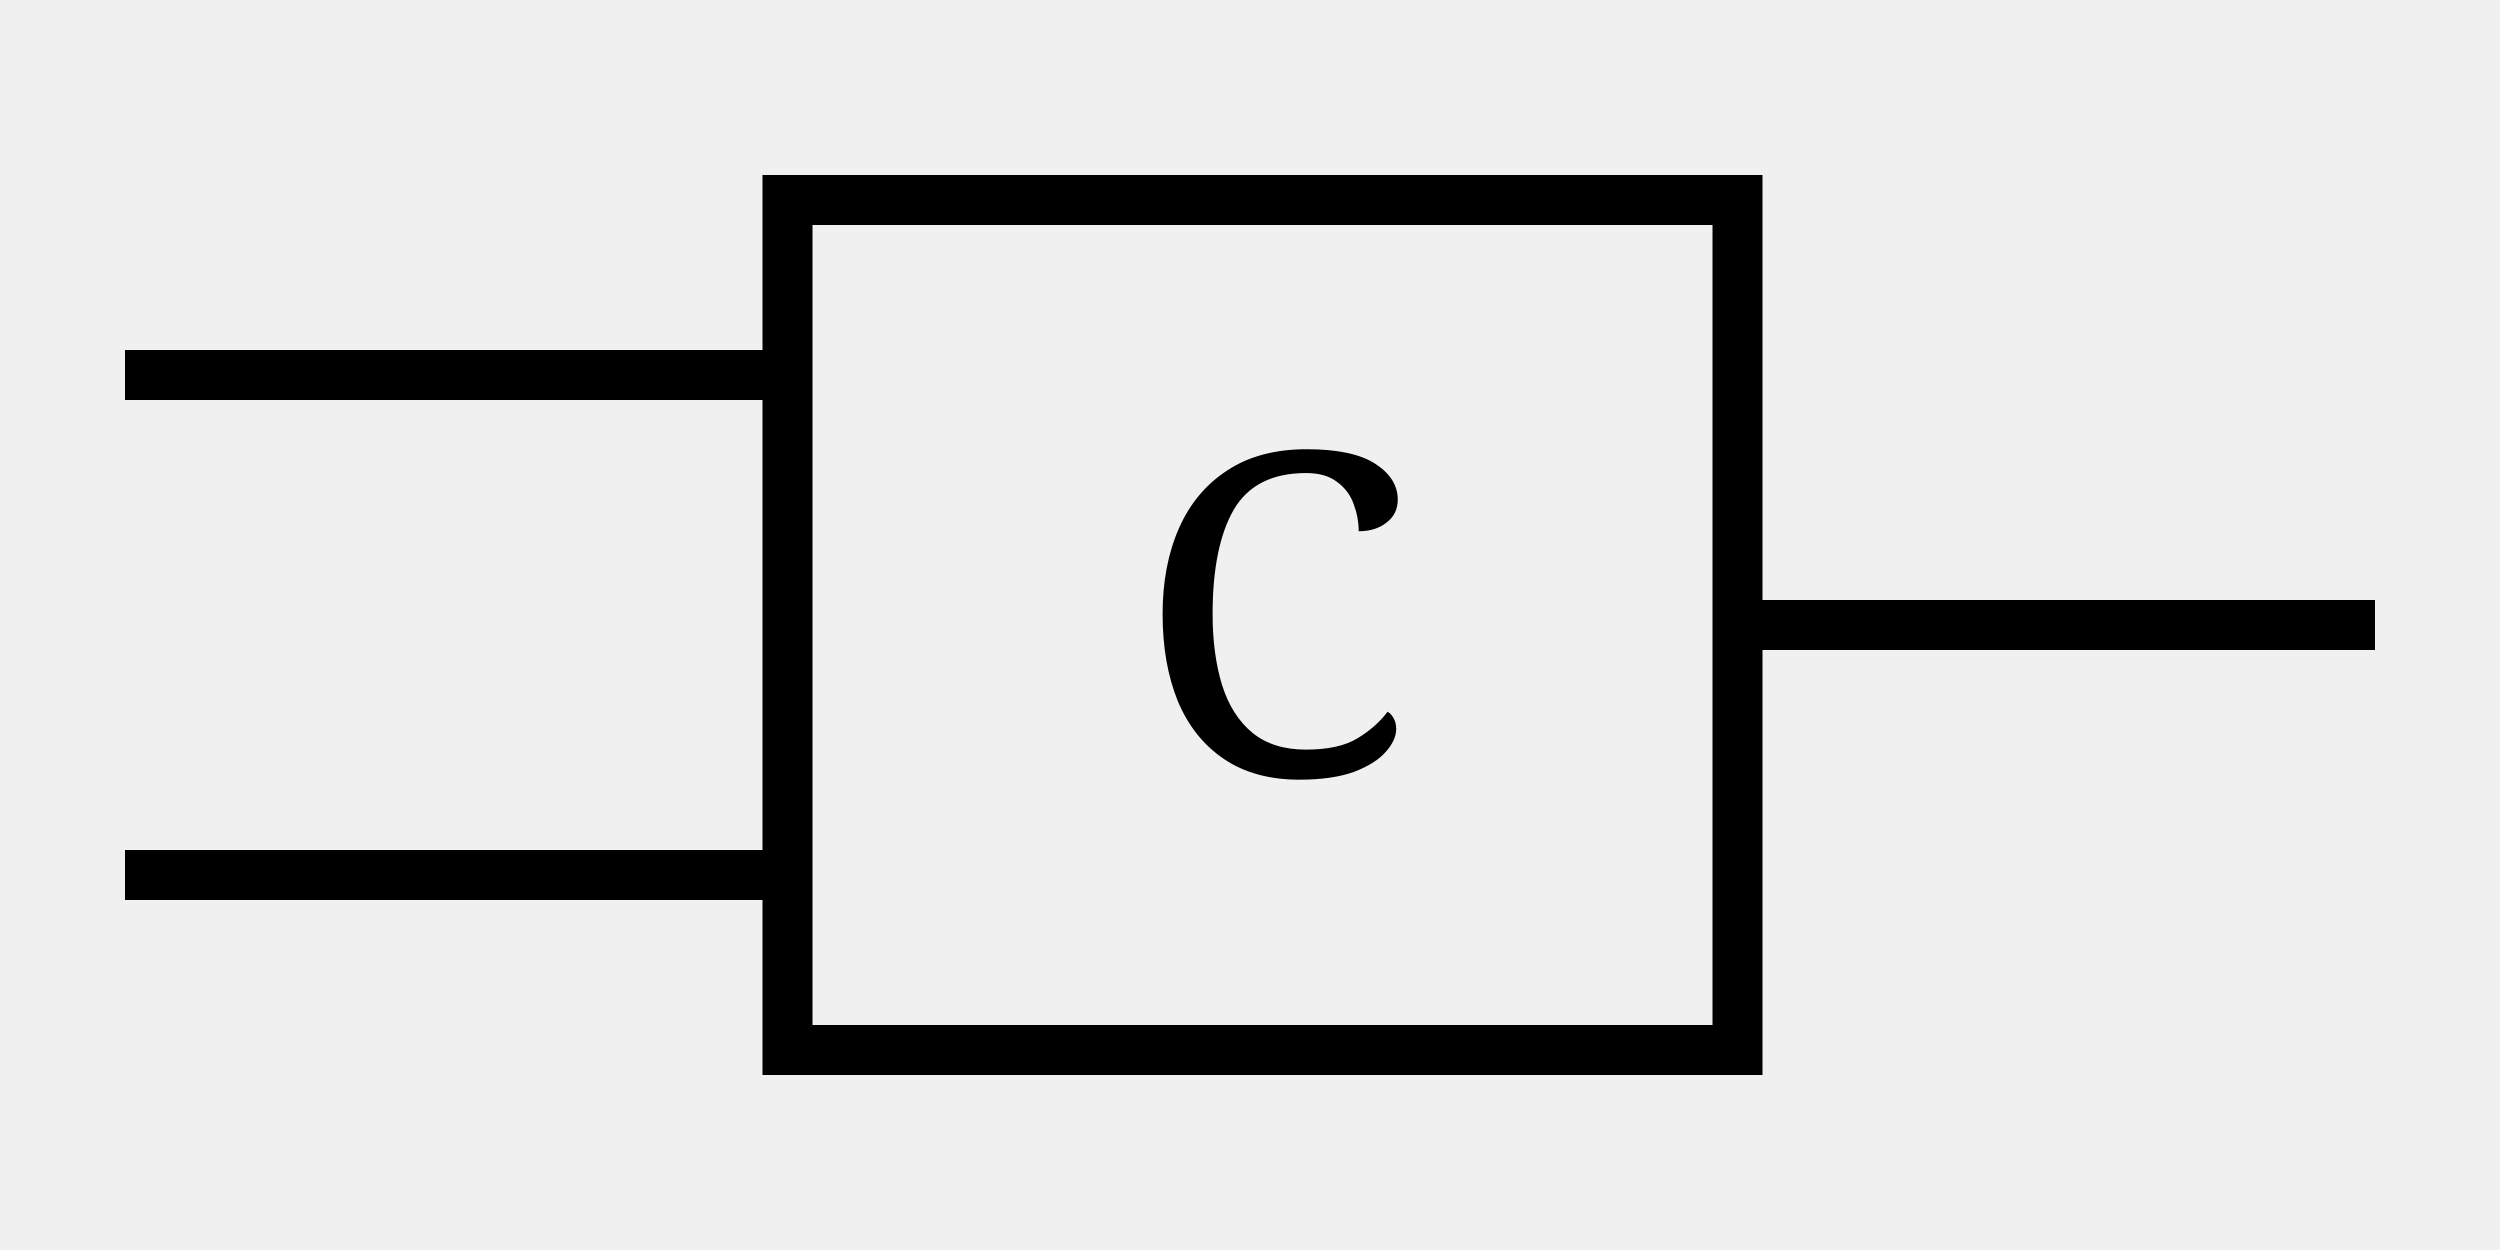
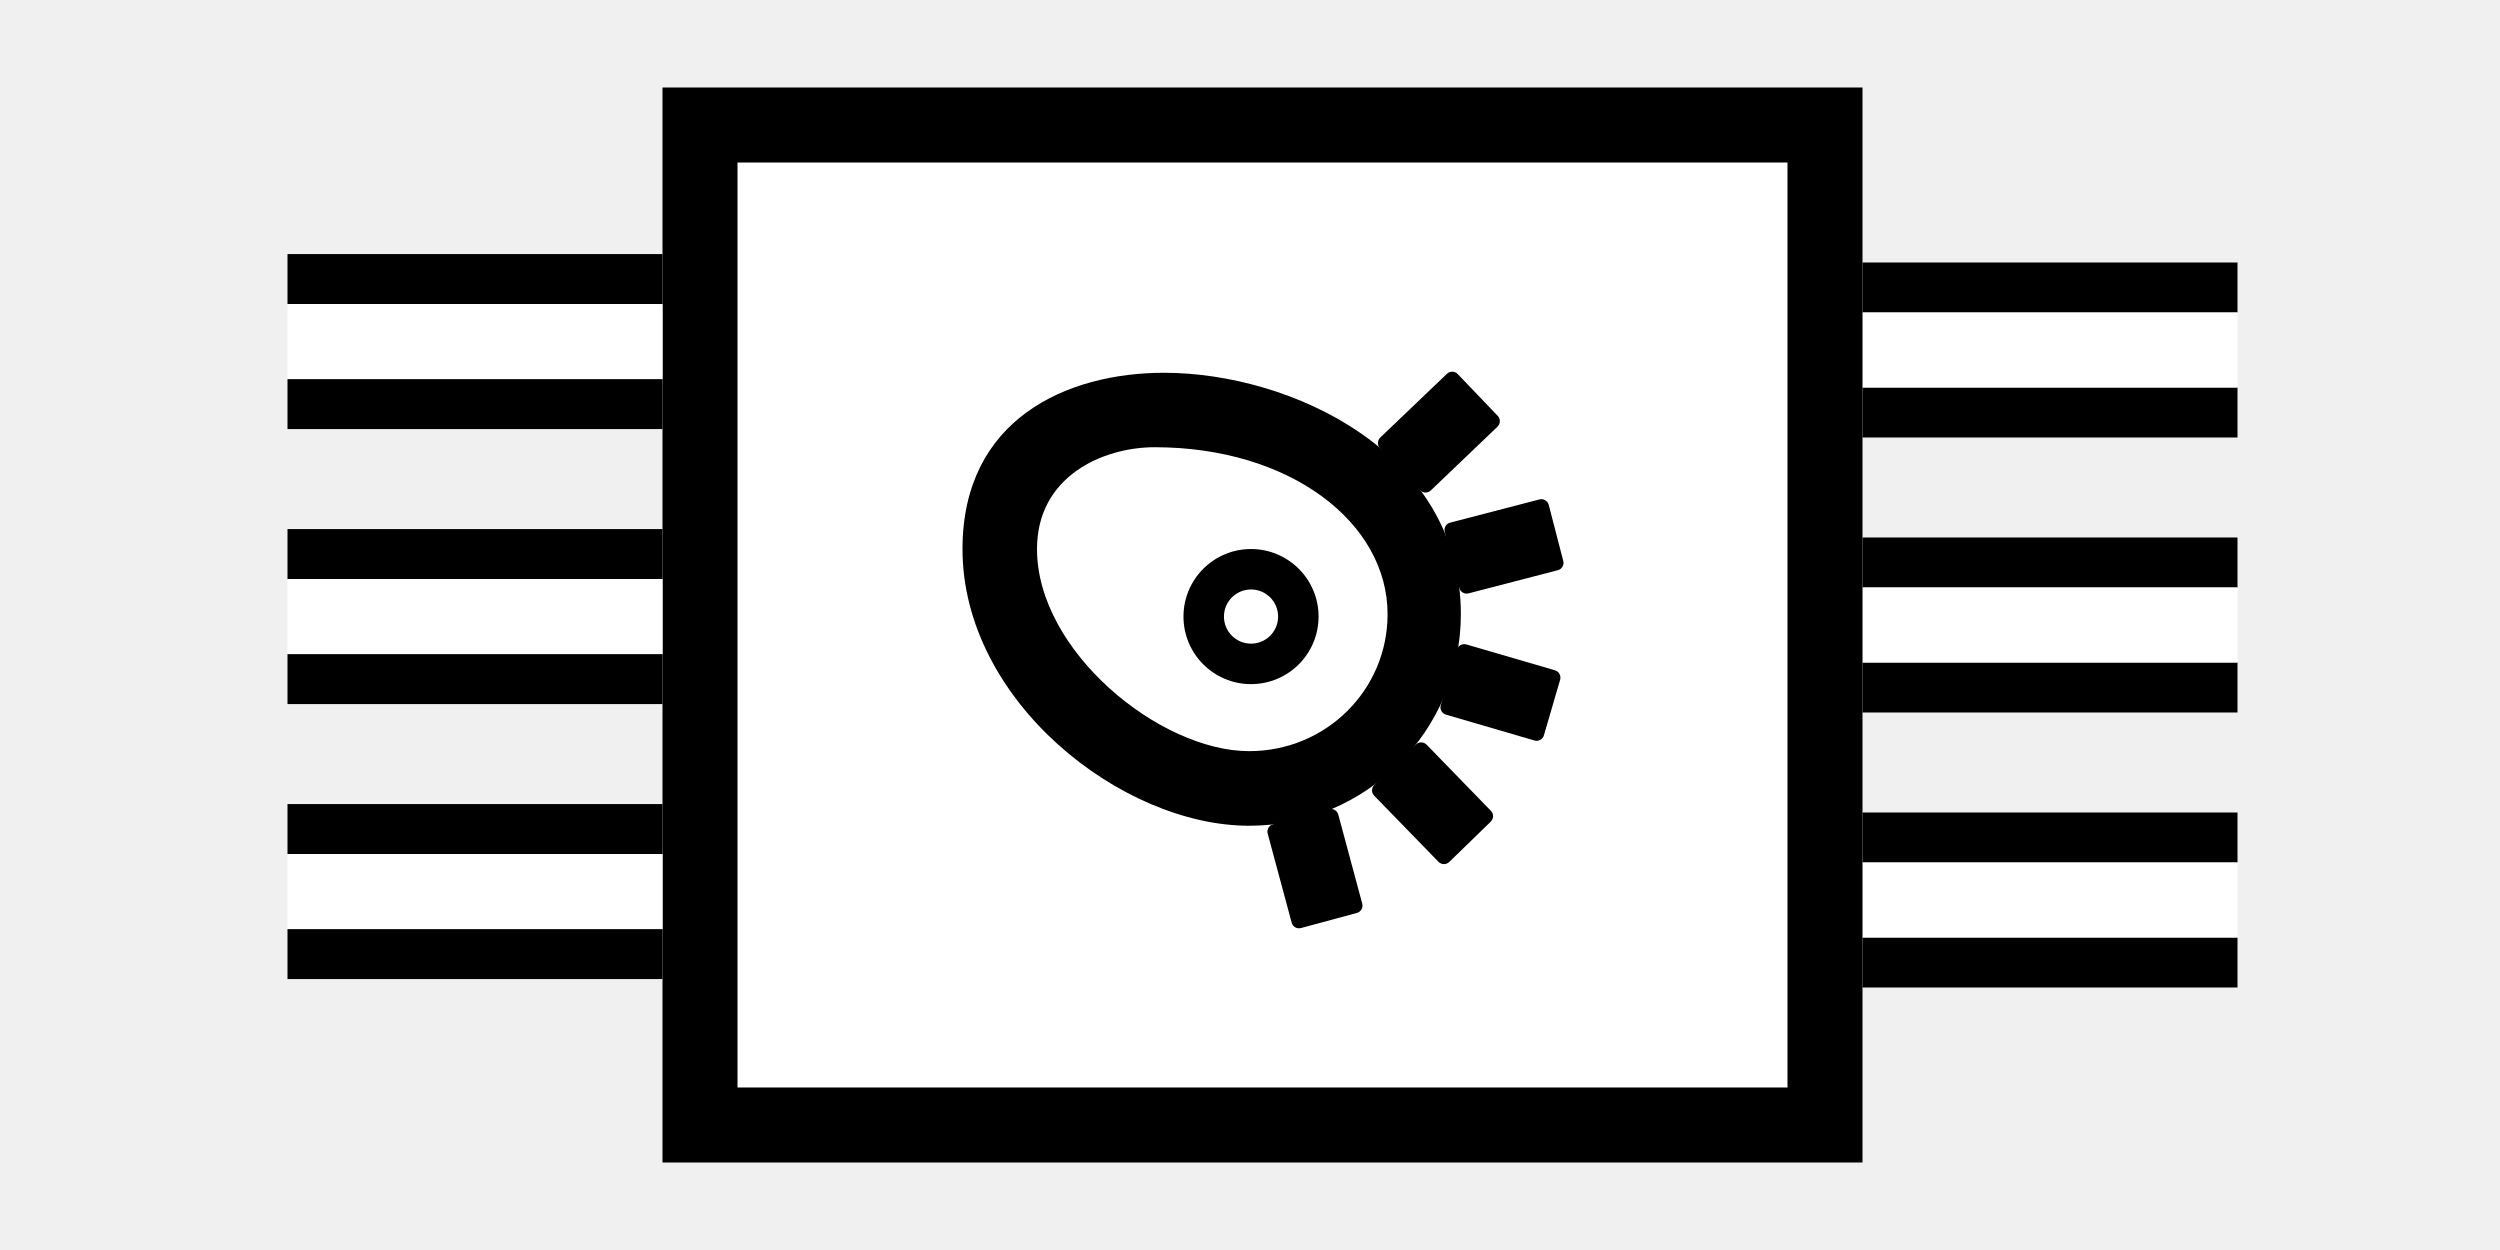
- <svg xmlns="http://www.w3.org/2000/svg" width="100" height="50">
+ <svg xmlns="http://www.w3.org/2000/svg" version="1.1" id="Layer_1" x="0px" y="0px" width="100px" height="50px" viewBox="0 0 100 50" enable-background="new 0 0 100 50" xml:space="preserve">
  <g>
-     <g id="layer1">
-       <path d="m70,25c20,0 25,0 25,0" id="path3059" stroke-width="2" stroke="#000000" fill="none" />
-       <path d="m31,15l-26,0" id="path3061" stroke-width="2" stroke="#000000" fill="none" />
-       <path d="m32,35l-27,0" id="path3944" stroke-width="2" stroke="#000000" fill="none" />
+     <path id="path3061_18_" fill="none" stroke="#000000" stroke-width="2" d="M89.5,22.5h-15" />
+     <path id="path3061_17_" fill="none" stroke="#000000" stroke-width="2" d="M89.5,27.5h-15" />
+     <path id="path3061_16_" fill="none" stroke="#FFFFFF" stroke-width="3" d="M89.5,25h-15" />
+     <path id="path3061_15_" fill="none" stroke="#000000" stroke-width="2" d="M89.5,11.5h-15" />
+     <path id="path3061_14_" fill="none" stroke="#000000" stroke-width="2" d="M89.5,16.5h-15" />
+     <path id="path3061_13_" fill="none" stroke="#FFFFFF" stroke-width="3" d="M89.5,14h-15" />
+     <path id="path3061_12_" fill="none" stroke="#000000" stroke-width="2" d="M89.5,33.5h-15" />
+     <path id="path3061_2_" fill="none" stroke="#000000" stroke-width="2" d="M89.5,38.5h-15" />
+     <path id="path3061_1_" fill="none" stroke="#FFFFFF" stroke-width="3" d="M89.5,36h-15" />
+   </g>
+   <rect x="29.5" y="6.5" fill="#FFFFFF" width="42" height="37" />
+   <rect id="svg_1" x="28" y="5" fill="none" stroke="#000000" stroke-width="3" width="45" height="40" />
+   <g>
+     <g>
+       <path d="M52.743,24.663c0,1.492-1.21,2.702-2.702,2.702s-2.702-1.21-2.702-2.702s1.21-2.702,2.702-2.702    S52.743,23.171,52.743,24.663z M50.041,23.579c-0.598,0-1.083,0.486-1.083,1.084c0,0.599,0.485,1.083,1.083,1.083    c0.6,0,1.083-0.484,1.083-1.083C51.125,24.065,50.641,23.579,50.041,23.579z" />
+       <path d="M38.5,21.961c0-5.196,4.173-7.05,8.061-7.05c5.065,0,11.873,3.173,11.873,9.651c0,4.678-3.791,8.468-8.468,8.468    C44.849,33.03,38.5,28.036,38.5,21.961z M49.967,30.046c3.057,0,5.536-2.426,5.536-5.481c0-3.66-3.894-6.676-9.315-6.676    c-2.068,0-4.708,1.158-4.708,4.072C41.479,26.04,46.383,30.046,49.967,30.046z" />
+       <path d="M59.911,16.637c0.116,0.121,0.11,0.313-0.011,0.43l-2.668,2.551c-0.121,0.115-0.313,0.111-0.428-0.01l-1.603-1.677    c-0.115-0.121-0.111-0.313,0.01-0.43l2.668-2.55c0.121-0.116,0.313-0.111,0.429,0.01L59.911,16.637z" />
+       <path d="M62.531,22.439c0.042,0.162-0.055,0.327-0.217,0.369l-3.573,0.927c-0.162,0.042-0.328-0.056-0.37-0.218l-0.582-2.243    c-0.042-0.162,0.055-0.328,0.217-0.369l3.573-0.928c0.162-0.043,0.328,0.057,0.371,0.219L62.531,22.439z" />
+       <path d="M61.756,29.414c-0.047,0.161-0.215,0.254-0.376,0.206l-3.543-1.034c-0.161-0.047-0.253-0.216-0.207-0.376l0.649-2.226    c0.048-0.16,0.216-0.253,0.377-0.206l3.543,1.034c0.16,0.047,0.253,0.216,0.207,0.376L61.756,29.414z" />
+       <path d="M57.969,34.479c-0.119,0.116-0.312,0.113-0.429-0.006l-2.573-2.646c-0.117-0.12-0.113-0.313,0.006-0.429l1.662-1.616    c0.12-0.117,0.313-0.114,0.43,0.006l2.572,2.646c0.117,0.12,0.114,0.313-0.006,0.43L57.969,34.479z" />
+       <path d="M52.038,37.122c-0.162,0.043-0.328-0.052-0.371-0.214l-0.96-3.565c-0.043-0.162,0.052-0.327,0.214-0.371l2.238-0.604    c0.161-0.043,0.329,0.054,0.372,0.214l0.959,3.565c0.043,0.161-0.053,0.327-0.215,0.371L52.038,37.122z" />
    </g>
-     <rect fill="none" stroke="#000000" stroke-width="2" x="31.5" y="8" width="38" height="34" id="svg_1" />
-     <text xml:space="preserve" text-anchor="middle" font-family="serif" font-size="18" id="svg_2" y="31" x="51" stroke-width="0" stroke="#000000" fill="#000000">C</text>
+   </g>
+   <g>
+     <path id="path3061_11_" fill="none" stroke="#000000" stroke-width="2" d="M26.5,22.163h-15" />
+     <path id="path3061_10_" fill="none" stroke="#000000" stroke-width="2" d="M26.5,27.163h-15" />
+     <path id="path3061_9_" fill="none" stroke="#FFFFFF" stroke-width="3" d="M26.5,24.663h-15" />
+     <path id="path3061_8_" fill="none" stroke="#000000" stroke-width="2" d="M26.5,11.163h-15" />
+     <path id="path3061_7_" fill="none" stroke="#000000" stroke-width="2" d="M26.5,16.163h-15" />
+     <path id="path3061_6_" fill="none" stroke="#FFFFFF" stroke-width="3" d="M26.5,13.663h-15" />
+     <path id="path3061_5_" fill="none" stroke="#000000" stroke-width="2" d="M26.5,33.163h-15" />
+     <path id="path3061_4_" fill="none" stroke="#000000" stroke-width="2" d="M26.5,38.163h-15" />
+     <path id="path3061_3_" fill="none" stroke="#FFFFFF" stroke-width="3" d="M26.5,35.663h-15" />
  </g>
</svg>
